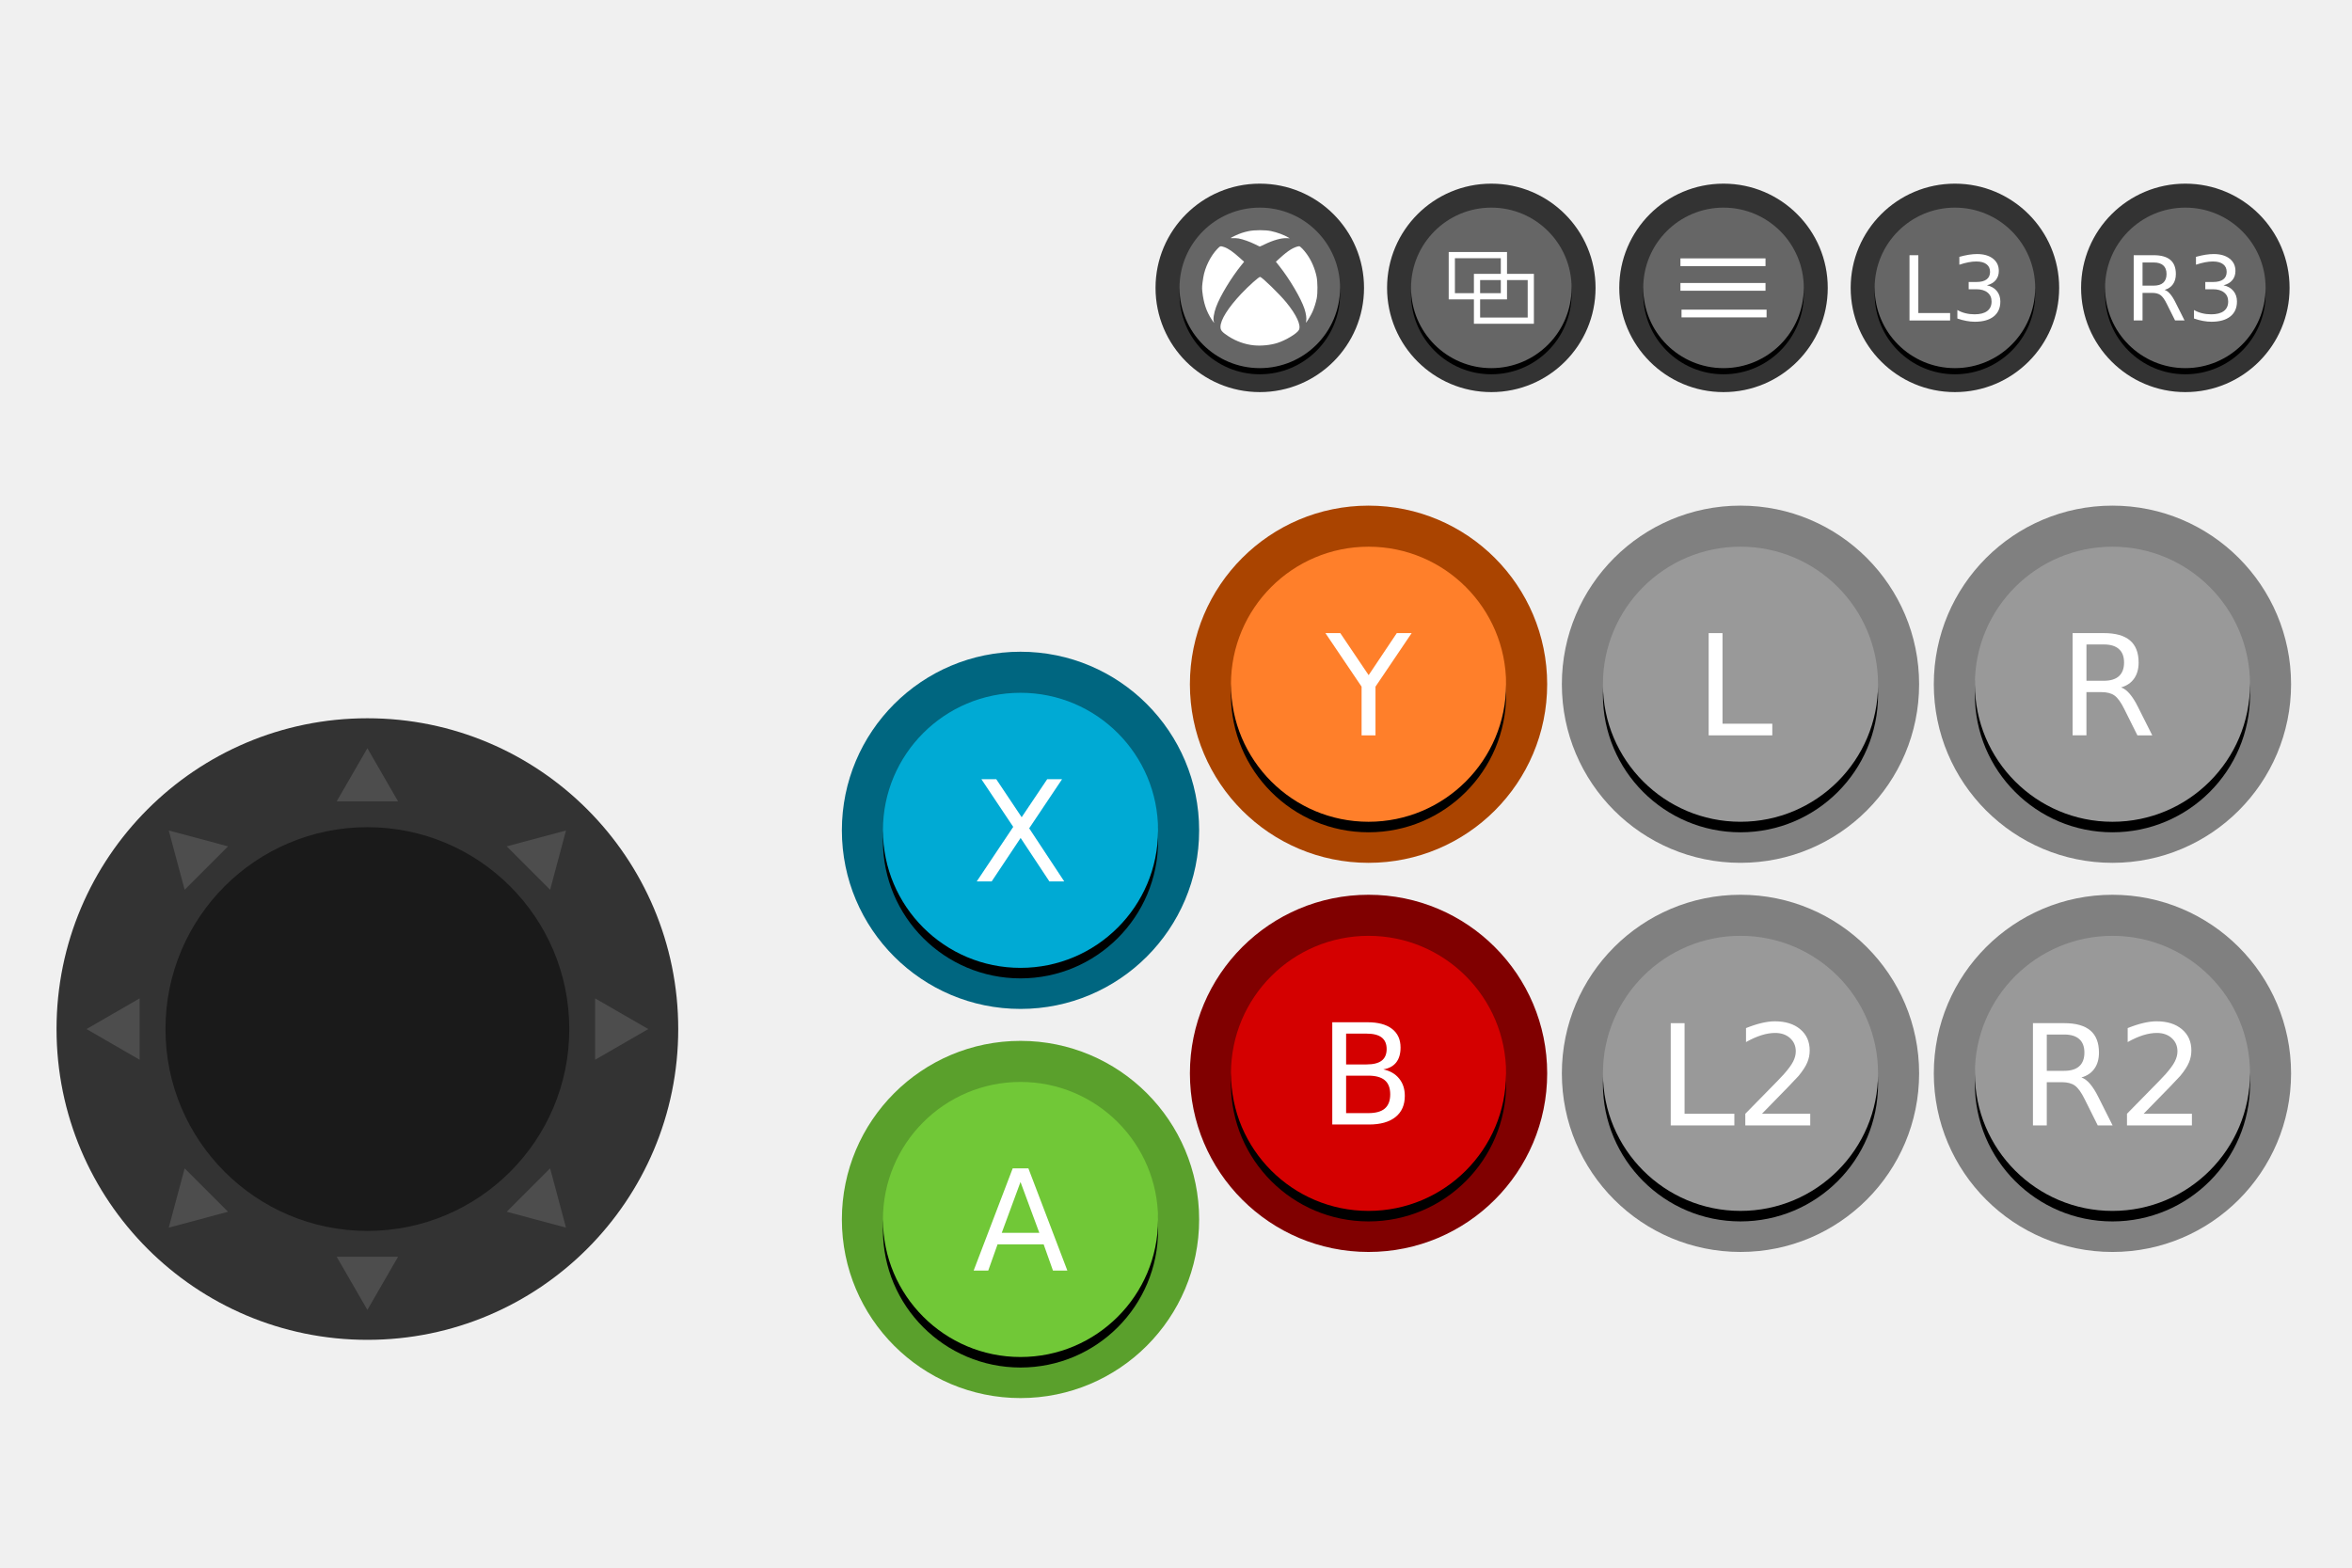
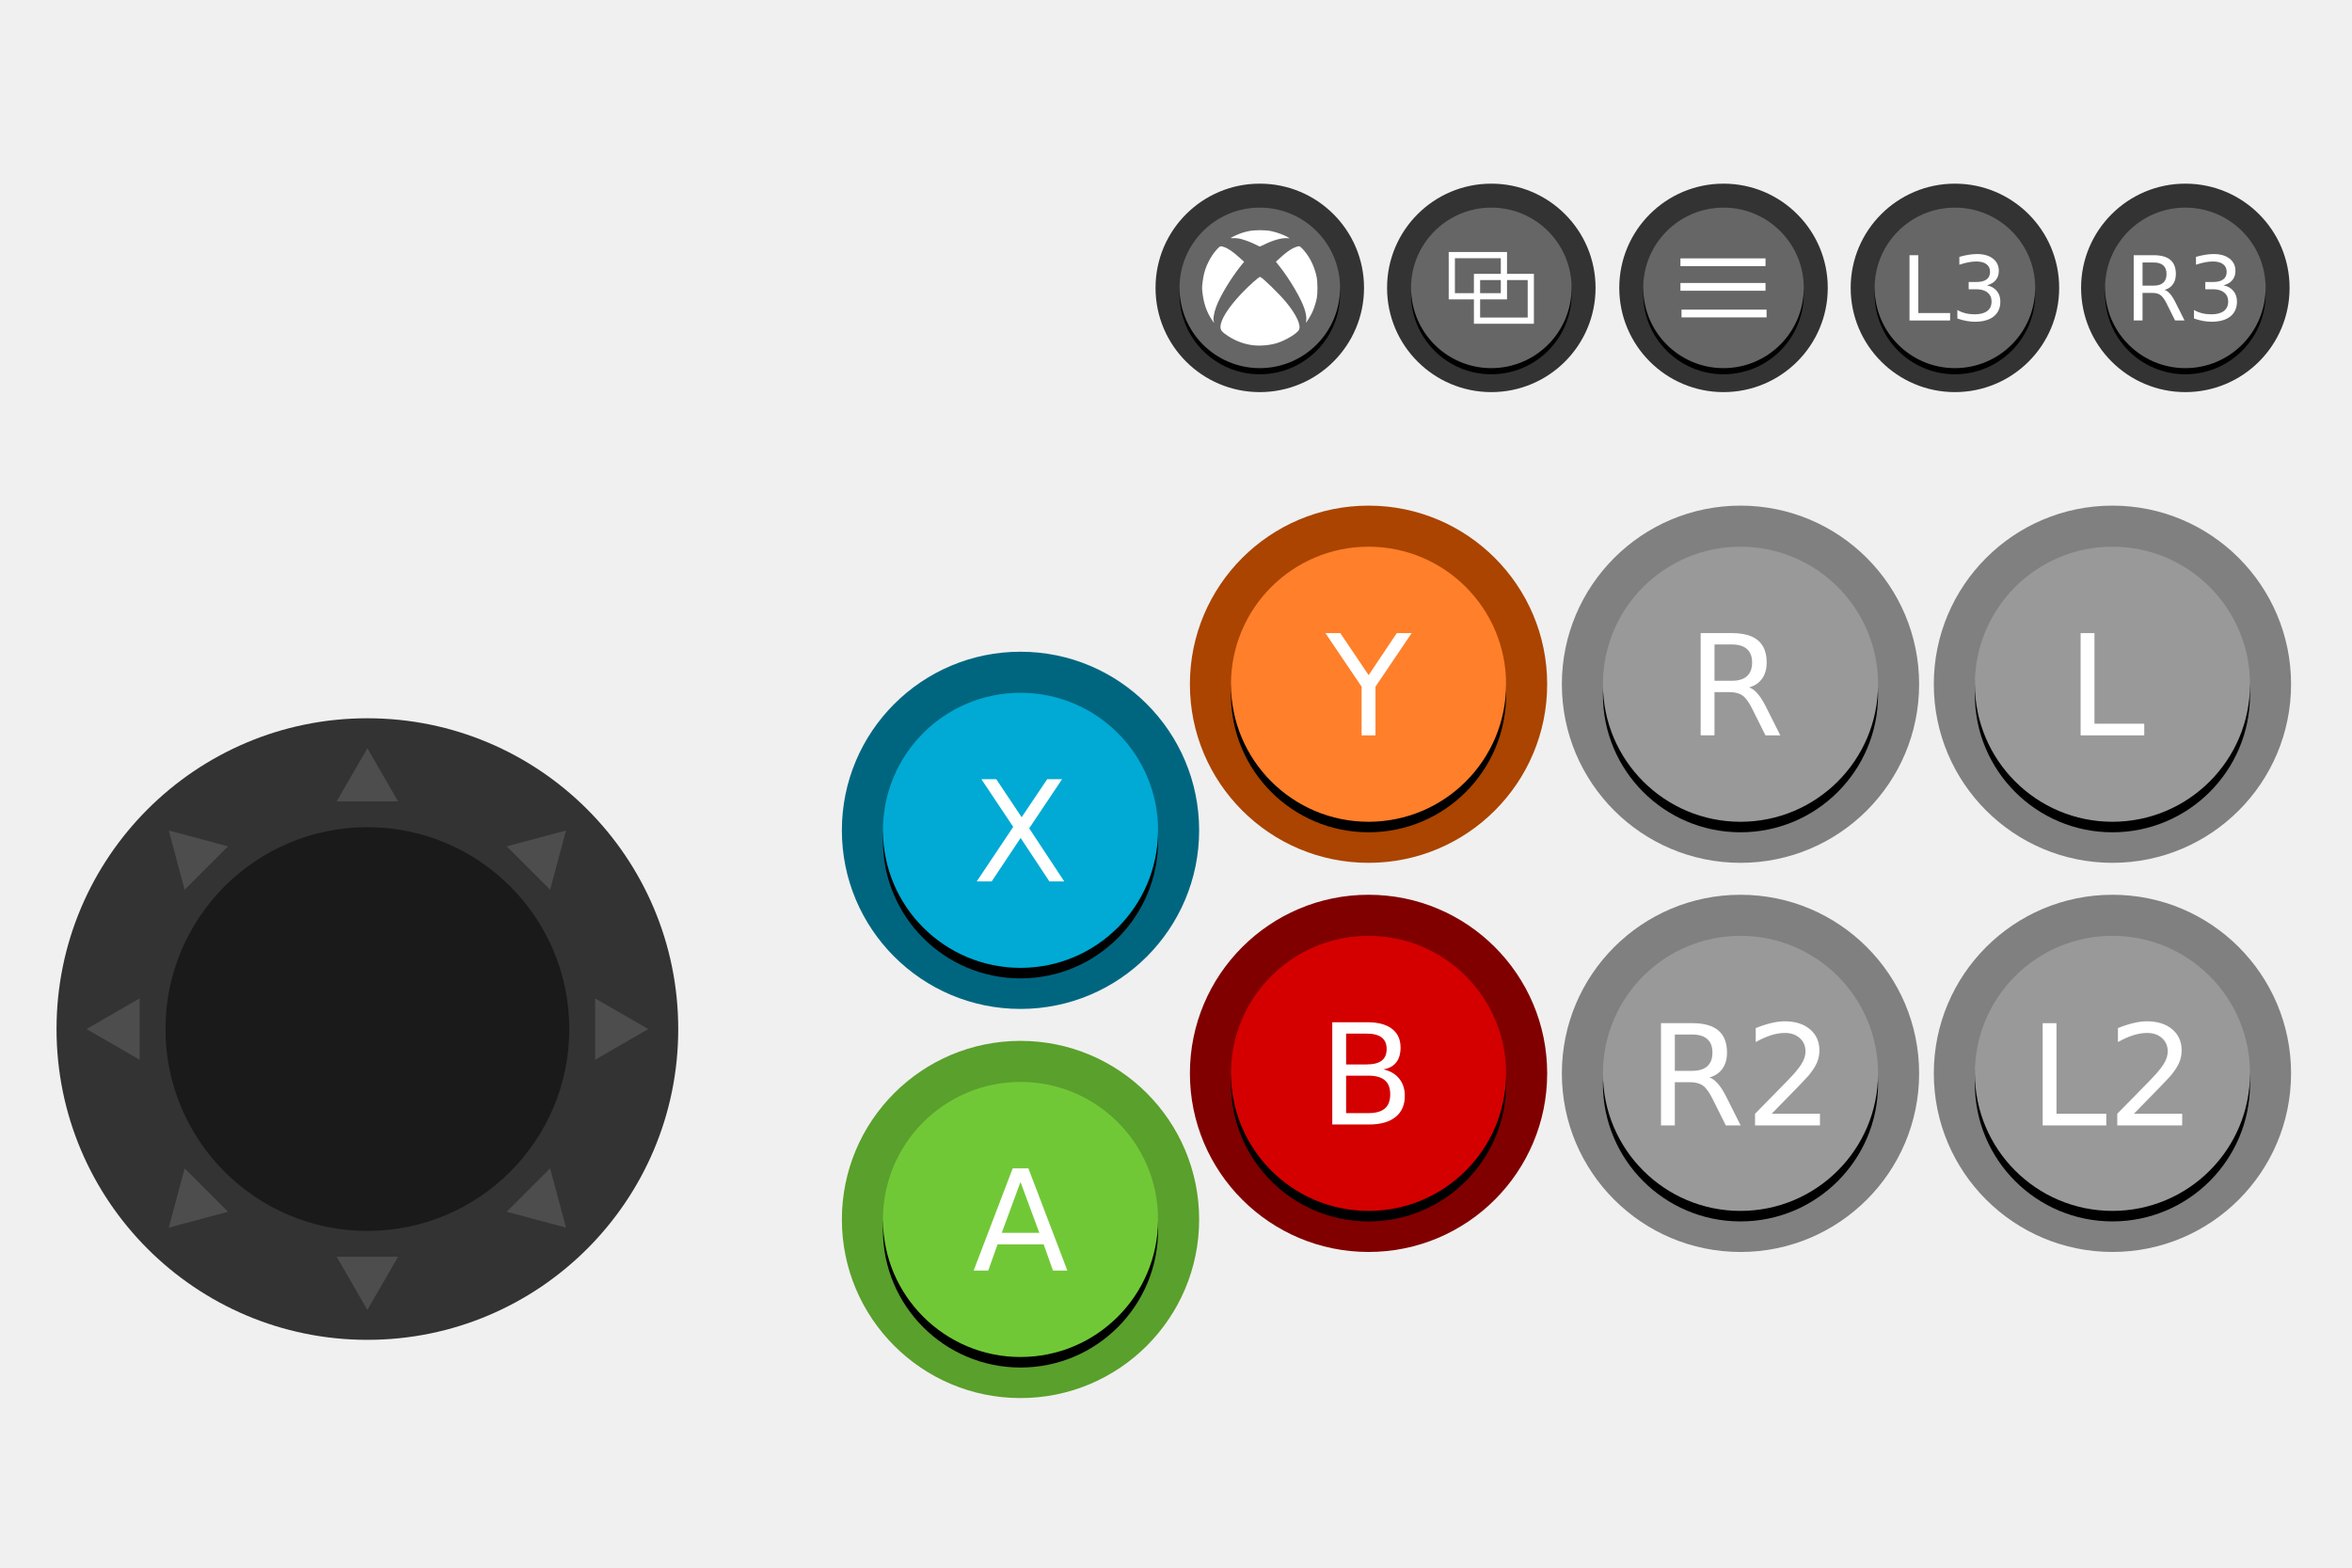
<svg xmlns="http://www.w3.org/2000/svg" width="600" height="400" viewBox="0 0 158.75 105.833" version="1.1" id="svg8">
  <defs id="defs2" />
  <g id="layer1" transform="translate(0,-191.1667)">
    <circle style="opacity:1;fill:#333333;fill-opacity:1;stroke:none;stroke-width:0.273;stroke-linecap:round;stroke-linejoin:round;stroke-miterlimit:4;stroke-dasharray:none;stroke-opacity:1" id="path1551-0" cx="24.797" cy="260.637" r="20.981" />
    <circle style="opacity:1;fill:#5aa02c;fill-opacity:1;stroke:none;stroke-width:0.156;stroke-linecap:round;stroke-linejoin:round;stroke-miterlimit:4;stroke-dasharray:none;stroke-opacity:1" id="path815-3-5" cx="68.88" cy="273.492" r="12.057" />
    <circle style="opacity:1;fill:#000000;fill-opacity:1;stroke:none;stroke-width:0.12;stroke-linecap:round;stroke-linejoin:round;stroke-miterlimit:4;stroke-dasharray:none;stroke-opacity:1" id="path815-3-2-6-8" cx="68.88" cy="274.202" r="9.285" />
    <circle style="opacity:1;fill:#71c837;fill-opacity:1;stroke:none;stroke-width:0.12;stroke-linecap:round;stroke-linejoin:round;stroke-miterlimit:4;stroke-dasharray:none;stroke-opacity:1" id="path815-3-2-62" cx="68.88" cy="273.492" r="9.285" class="theme-button" ojd-button="A" />
-     <circle style="opacity:1;fill:#808080;fill-opacity:1;stroke:none;stroke-width:0.156;stroke-linecap:round;stroke-linejoin:round;stroke-miterlimit:4;stroke-dasharray:none;stroke-opacity:1" id="path815-3-5-3-5-0" cx="142.581" cy="263.629" r="12.057" />
-     <circle style="opacity:1;fill:#000000;fill-opacity:1;stroke:none;stroke-width:0.12;stroke-linecap:round;stroke-linejoin:round;stroke-miterlimit:4;stroke-dasharray:none;stroke-opacity:1" id="path815-3-2-6-8-1-6-4" cx="142.581" cy="264.339" r="9.285" />
-     <circle style="opacity:1;fill:#999999;fill-opacity:1;stroke:none;stroke-width:0.12;stroke-linecap:round;stroke-linejoin:round;stroke-miterlimit:4;stroke-dasharray:none;stroke-opacity:1" id="path815-3-2-62-1-9-2" cx="142.581" cy="263.629" r="9.285" class="theme-button" ojd-button="R2" />
+     <circle style="opacity:1;fill:#808080;fill-opacity:1;stroke:none;stroke-width:0.156;stroke-linecap:round;stroke-linejoin:round;stroke-miterlimit:4;stroke-dasharray:none;stroke-opacity:1" id="path815-3-5-3-5-0" cx="117.476" cy="263.629" r="12.057" />
+     <circle style="opacity:1;fill:#000000;fill-opacity:1;stroke:none;stroke-width:0.12;stroke-linecap:round;stroke-linejoin:round;stroke-miterlimit:4;stroke-dasharray:none;stroke-opacity:1" id="path815-3-2-6-8-1-6-4" cx="117.476" cy="264.339" r="9.285" />
+     <circle style="opacity:1;fill:#999999;fill-opacity:1;stroke:none;stroke-width:0.12;stroke-linecap:round;stroke-linejoin:round;stroke-miterlimit:4;stroke-dasharray:none;stroke-opacity:1" id="path815-3-2-62-1-9-2" cx="117.476" cy="263.629" r="9.285" class="theme-button" ojd-button="R2" />
    <g aria-label="A" style="font-style:normal;font-weight:normal;font-size:11.873px;line-height:1.25;font-family:sans-serif;letter-spacing:0px;word-spacing:0px;fill:#ffffff;fill-opacity:1;stroke:none;stroke-width:0.297" id="text1394" class="theme-button-label" ojd-button="A">
      <path d="m 68.88,270.961 -1.267,3.435 h 2.538 z m -0.527,-0.92 h 1.059 l 2.63,6.902 h -0.971 l -0.629,-1.771 h -3.111 l -0.629,1.771 h -0.985 z" style="font-size:9.468px;fill:#ffffff;stroke-width:0.297" id="path2786" />
    </g>
-     <g aria-label="R2" style="font-style:normal;font-weight:normal;font-size:11.873px;line-height:1.25;font-family:sans-serif;letter-spacing:0px;word-spacing:0px;fill:#ffffff;fill-opacity:1;stroke:none;stroke-width:0.297" id="text1394-9-3-4-9" class="theme-button-label" ojd-button="R2">
+     <g aria-label="R2" style="font-style:normal;font-weight:normal;font-size:11.873px;line-height:1.25;font-family:sans-serif;letter-spacing:0px;word-spacing:0px;fill:#ffffff;fill-opacity:1;stroke:none;stroke-width:0.297" id="text1394-9-3-4-9" class="theme-button-label" ojd-button="R2" transform="translate(-25.105)">
      <path d="m 140.489,263.906 q 0.3,0.102 0.582,0.435 0.287,0.333 0.573,0.915 l 0.948,1.886 h -1.003 l -0.883,-1.771 q -0.342,-0.693 -0.666,-0.92 -0.319,-0.227 -0.874,-0.227 h -1.017 v 2.917 h -0.934 v -6.902 h 2.108 q 1.183,0 1.766,0.495 0.582,0.495 0.582,1.493 0,0.652 -0.305,1.082 -0.3,0.43 -0.878,0.596 z m -2.339,-2.899 v 2.45 h 1.174 q 0.675,0 1.017,-0.31 0.347,-0.314 0.347,-0.92 0,-0.606 -0.347,-0.911 -0.342,-0.31 -1.017,-0.31 z" style="font-size:9.468px;fill:#ffffff;stroke-width:0.297" id="path2795" />
      <path d="m 144.686,266.356 h 3.259 v 0.786 h -4.383 v -0.786 q 0.532,-0.55 1.447,-1.475 0.92,-0.929 1.156,-1.197 0.448,-0.504 0.624,-0.851 0.18,-0.351 0.18,-0.689 0,-0.55 -0.388,-0.897 -0.384,-0.347 -1.003,-0.347 -0.439,0 -0.929,0.153 -0.485,0.153 -1.04,0.462 v -0.943 q 0.564,-0.227 1.054,-0.342 0.49,-0.116 0.897,-0.116 1.073,0 1.71,0.536 0.638,0.536 0.638,1.433 0,0.425 -0.162,0.809 -0.157,0.379 -0.578,0.897 -0.116,0.134 -0.735,0.777 -0.619,0.638 -1.747,1.789 z" style="font-size:9.468px;fill:#ffffff;stroke-width:0.297" id="path2797" />
    </g>
    <circle style="opacity:1;fill:#1a1a1a;fill-opacity:1;stroke:none;stroke-width:0.178;stroke-linecap:round;stroke-linejoin:round;stroke-miterlimit:4;stroke-dasharray:none;stroke-opacity:1" id="path1551" cx="24.797" cy="260.637" r="13.628" />
    <circle style="opacity:1;fill:#333333;fill-opacity:1;stroke:none;stroke-width:0.091;stroke-linecap:round;stroke-linejoin:round;stroke-miterlimit:4;stroke-dasharray:none;stroke-opacity:1" id="path815-3-5-3-5-0-4-2" cx="85.03" cy="210.601" r="7.036" />
    <circle style="opacity:1;fill:#000000;fill-opacity:1;stroke:none;stroke-width:0.07;stroke-linecap:round;stroke-linejoin:round;stroke-miterlimit:4;stroke-dasharray:none;stroke-opacity:1" id="path815-3-2-6-8-1-6-4-4-9" cx="85.03" cy="211.016" r="5.418" />
    <circle style="opacity:1;fill:#666666;fill-opacity:1;stroke:none;stroke-width:0.07;stroke-linecap:round;stroke-linejoin:round;stroke-miterlimit:4;stroke-dasharray:none;stroke-opacity:1" id="path815-3-2-62-1-9-2-9-7" cx="85.03" cy="210.601" r="5.418" class="theme-button" ojd-button="XBOX" />
    <circle style="opacity:1;fill:#333333;fill-opacity:1;stroke:none;stroke-width:0.091;stroke-linecap:round;stroke-linejoin:round;stroke-miterlimit:4;stroke-dasharray:none;stroke-opacity:1" id="path815-3-5-3-5-0-4-2-4" cx="100.657" cy="210.601" r="7.036" />
    <circle style="opacity:1;fill:#000000;fill-opacity:1;stroke:none;stroke-width:0.07;stroke-linecap:round;stroke-linejoin:round;stroke-miterlimit:4;stroke-dasharray:none;stroke-opacity:1" id="path815-3-2-6-8-1-6-4-4-9-6" cx="100.657" cy="211.016" r="5.418" />
    <circle style="opacity:1;fill:#666666;fill-opacity:1;stroke:none;stroke-width:0.07;stroke-linecap:round;stroke-linejoin:round;stroke-miterlimit:4;stroke-dasharray:none;stroke-opacity:1" id="path815-3-2-62-1-9-2-9-7-3" cx="100.657" cy="210.601" r="5.418" class="theme-button" ojd-button="SELECT" />
    <g id="g470-7" style="display:inline;opacity:1;fill:none;stroke-width:0.5;stroke-miterlimit:4;stroke-dasharray:none" transform="matrix(0.8370208,0,0,0.8370208,125.6121,119.4522)" class="theme-button-label-stroke" ojd-button="SELECT">
      <rect y="106.254" x="-32.999" height="3.32" width="4.201" id="rect421-9" style="fill:none;stroke:#ffffff;stroke-width:0.5;stroke-miterlimit:4;stroke-dasharray:none" />
      <rect y="108.016" x="-30.967" height="3.524" width="4.337" id="rect423-7" style="fill:none;stroke:#ffffff;stroke-width:0.5;stroke-miterlimit:4;stroke-dasharray:none" />
    </g>
    <circle style="opacity:1;fill:#333333;fill-opacity:1;stroke:none;stroke-width:0.091;stroke-linecap:round;stroke-linejoin:round;stroke-miterlimit:4;stroke-dasharray:none;stroke-opacity:1" id="path815-3-5-3-5-0-4-2-4-4" cx="116.33" cy="210.601" r="7.036" />
    <circle style="opacity:1;fill:#000000;fill-opacity:1;stroke:none;stroke-width:0.07;stroke-linecap:round;stroke-linejoin:round;stroke-miterlimit:4;stroke-dasharray:none;stroke-opacity:1" id="path815-3-2-6-8-1-6-4-4-9-6-9" cx="116.33" cy="211.016" r="5.418" />
    <circle style="opacity:1;fill:#666666;fill-opacity:1;stroke:none;stroke-width:0.07;stroke-linecap:round;stroke-linejoin:round;stroke-miterlimit:4;stroke-dasharray:none;stroke-opacity:1" id="path815-3-2-62-1-9-2-9-7-3-1" cx="116.33" cy="210.601" r="5.418" class="theme-button" ojd-button="START" />
    <g transform="matrix(0.02090951,0,0,0.02090951,81.10375,206.9645)" id="g4146" style="display:inline;opacity:1;fill:#ffffff" class="theme-label-contrast" ojd-button="XBOX">
      <path id="path4148" d="M 169.188,359.449 C 140.505,356.702 111.465,346.401 86.519,330.125 65.614,316.486 60.894,310.88 60.894,299.691 c 0,-22.475 24.712,-61.84 66.992,-106.716 24.012,-25.486 57.46,-55.36 61.078,-54.551 7.031,1.572 63.25,56.411 84.297,82.225 33.281,40.821 48.581,74.245 40.808,89.147 -5.909,11.328 -42.572,33.467 -69.508,41.972 -22.2,7.01 -51.355,9.981 -75.372,7.681 z M 32.66,276.323 C 15.289,249.673 6.513,223.437 2.275,185.491 c -1.399,-12.53 -0.898,-19.697 3.177,-45.415 5.079,-32.054 23.333,-69.136 45.267,-91.958 9.342,-9.72 10.176,-9.957 21.563,-6.12 13.828,4.658 28.596,14.857 51.498,35.567 l 13.363,12.083 -7.297,8.964 C 95.974,140.224 60.217,199.208 46.741,235.701 c -7.326,19.839 -10.281,39.753 -7.129,48.044 2.128,5.598 0.173,3.511 -6.953,-7.422 z m 304.915,4.533 c 1.716,-8.377 -0.454,-23.763 -5.541,-39.28 -11.017,-33.606 -47.84,-96.124 -81.653,-138.631 L 239.737,89.564 251.253,78.99 c 15.036,-13.807 25.476,-22.074 36.74,-29.095 8.889,-5.54 21.591,-10.445 27.051,-10.445 3.366,0 15.217,12.299 24.784,25.721 14.817,20.788 25.718,45.987 31.24,72.22 3.568,16.95 3.866,53.231 0.575,70.139 -2.701,13.876 -8.403,31.875 -13.966,44.082 -4.168,9.147 -14.535,26.91 -19.078,32.691 -2.336,2.972 -2.338,2.965 -1.024,-3.448 z M 172.259,33.105 c -15.601,-7.923 -39.67,-16.427 -52.965,-18.715 -4.661,-0.802 -12.612,-1.249 -17.669,-0.994 -10.97,0.554 -10.48,-0.02 7.118,-8.334 14.63,-6.912 26.834,-10.977 43.4,-14.455 18.636,-3.913 53.666,-3.959 72.005,-0.094 19.808,4.174 43.133,12.854 56.276,20.942 l 3.906,2.404 -8.962,-0.453 c -17.81,-0.899 -43.766,6.296 -71.633,19.857 -8.405,4.091 -15.718,7.358 -16.25,7.26 -0.532,-0.098 -7.384,-3.436 -15.227,-7.419 z" style="fill:#ffffff" />
    </g>
    <g id="g464" style="display:inline;opacity:1;stroke:#ffffff;stroke-width:0.5;stroke-miterlimit:4;stroke-dasharray:none" transform="matrix(1.046146,0,0,1.046146,104.5614,96.79222)" class="theme-button-label-stroke" ojd-button="START">
      <path id="path429" d="M 8.47,107.135 H 13.959" style="fill:none;stroke:#ffffff;stroke-width:0.5;stroke-linecap:butt;stroke-linejoin:miter;stroke-miterlimit:4;stroke-dasharray:none;stroke-opacity:1" />
      <path id="path429-1" d="M 8.47,108.723 H 13.959" style="display:inline;opacity:1;fill:none;stroke:#ffffff;stroke-width:0.5;stroke-linecap:butt;stroke-linejoin:miter;stroke-miterlimit:4;stroke-dasharray:none;stroke-opacity:1" />
      <path id="path429-1-1" d="M 8.54,110.443 H 14.028" style="display:inline;opacity:1;fill:none;stroke:#ffffff;stroke-width:0.5;stroke-linecap:butt;stroke-linejoin:miter;stroke-miterlimit:4;stroke-dasharray:none;stroke-opacity:1" />
    </g>
    <g id="g2653" style="fill:#4d4d4d" transform="matrix(0.3354692,0,0,0.3354692,-5.680598,199.2021)">
      <path d="m 97.026,228.951 -6.176,10.697 -6.176,-10.697 z" id="path2584" style="opacity:1;fill:#4d4d4d;fill-opacity:1;stroke:none;stroke-width:0.529;stroke-linecap:round;stroke-linejoin:round;stroke-miterlimit:4;stroke-dasharray:none;stroke-opacity:1" />
      <path transform="rotate(-90,90.85015,183.1324)" d="m 97.026,228.951 -6.176,10.697 -6.176,-10.697 z" id="path2584-3" style="opacity:1;fill:#4d4d4d;fill-opacity:1;stroke:none;stroke-width:0.529;stroke-linecap:round;stroke-linejoin:round;stroke-miterlimit:4;stroke-dasharray:none;stroke-opacity:1" />
      <path transform="scale(-1)" d="m -84.674,-137.313 -6.176,10.697 -6.176,-10.697 z" id="path2584-1" style="opacity:1;fill:#4d4d4d;fill-opacity:1;stroke:none;stroke-width:0.529;stroke-linecap:round;stroke-linejoin:round;stroke-miterlimit:4;stroke-dasharray:none;stroke-opacity:1" />
      <path transform="rotate(90,90.85015,183.1324)" d="m 97.026,228.951 -6.176,10.697 -6.176,-10.697 z" id="path2584-5" style="opacity:1;fill:#4d4d4d;fill-opacity:1;stroke:none;stroke-width:0.529;stroke-linecap:round;stroke-linejoin:round;stroke-miterlimit:4;stroke-dasharray:none;stroke-opacity:1" />
    </g>
    <g transform="matrix(0.2372126,0.2372126,-0.2372126,0.2372126,46.68735,195.6452)" id="g2653-8" style="fill:#4d4d4d">
      <path d="m 97.026,228.951 -6.176,10.697 -6.176,-10.697 z" id="path2584-52" style="opacity:1;fill:#4d4d4d;fill-opacity:1;stroke:none;stroke-width:0.529;stroke-linecap:round;stroke-linejoin:round;stroke-miterlimit:4;stroke-dasharray:none;stroke-opacity:1" />
      <path transform="rotate(-90,90.85015,183.1324)" d="m 97.026,228.951 -6.176,10.697 -6.176,-10.697 z" id="path2584-3-2" style="opacity:1;fill:#4d4d4d;fill-opacity:1;stroke:none;stroke-width:0.529;stroke-linecap:round;stroke-linejoin:round;stroke-miterlimit:4;stroke-dasharray:none;stroke-opacity:1" />
      <path transform="scale(-1)" d="m -84.674,-137.313 -6.176,10.697 -6.176,-10.697 z" id="path2584-1-2" style="opacity:1;fill:#4d4d4d;fill-opacity:1;stroke:none;stroke-width:0.529;stroke-linecap:round;stroke-linejoin:round;stroke-miterlimit:4;stroke-dasharray:none;stroke-opacity:1" />
      <path transform="rotate(90,90.85015,183.1324)" d="m 97.026,228.951 -6.176,10.697 -6.176,-10.697 z" id="path2584-5-7" style="opacity:1;fill:#4d4d4d;fill-opacity:1;stroke:none;stroke-width:0.529;stroke-linecap:round;stroke-linejoin:round;stroke-miterlimit:4;stroke-dasharray:none;stroke-opacity:1" />
    </g>
    <circle style="opacity:1;fill:#333333;fill-opacity:1;stroke:none;stroke-width:0.091;stroke-linecap:round;stroke-linejoin:round;stroke-miterlimit:4;stroke-dasharray:none;stroke-opacity:1" id="path815-3-5-3-5-0-4-2-4-4-0" cx="131.949" cy="210.601" r="7.036" />
    <circle style="opacity:1;fill:#000000;fill-opacity:1;stroke:none;stroke-width:0.07;stroke-linecap:round;stroke-linejoin:round;stroke-miterlimit:4;stroke-dasharray:none;stroke-opacity:1" id="path815-3-2-6-8-1-6-4-4-9-6-9-3" cx="131.949" cy="211.016" r="5.418" />
    <circle style="opacity:1;fill:#666666;fill-opacity:1;stroke:none;stroke-width:0.07;stroke-linecap:round;stroke-linejoin:round;stroke-miterlimit:4;stroke-dasharray:none;stroke-opacity:1" id="path815-3-2-62-1-9-2-9-7-3-1-4" cx="131.949" cy="210.601" r="5.418" class="theme-button" ojd-button="L3" />
    <g aria-label="L3" style="font-style:normal;font-weight:normal;font-size:7.578px;line-height:1.25;font-family:sans-serif;letter-spacing:0px;word-spacing:0px;fill:#ffffff;fill-opacity:1;stroke:none;stroke-width:0.189" id="text1394-9-3-4-3" class="theme-button-label" ojd-button="L3">
      <path d="m 128.883,208.396 h 0.596 v 3.904 h 2.145 v 0.502 h -2.741 z" style="font-size:6.043px;fill:#ffffff;stroke-width:0.189" id="path2781" />
      <path d="m 134.106,210.426 q 0.428,0.091 0.667,0.381 0.242,0.289 0.242,0.714 0,0.652 -0.449,1.009 -0.449,0.357 -1.275,0.357 -0.277,0 -0.572,-0.056 -0.292,-0.053 -0.605,-0.162 v -0.575 q 0.248,0.145 0.543,0.218 0.295,0.074 0.617,0.074 0.561,0 0.853,-0.221 0.295,-0.221 0.295,-0.643 0,-0.39 -0.274,-0.608 -0.271,-0.221 -0.758,-0.221 h -0.513 v -0.49 h 0.537 q 0.44,0 0.673,-0.174 0.233,-0.177 0.233,-0.508 0,-0.339 -0.242,-0.519 -0.239,-0.183 -0.688,-0.183 -0.245,0 -0.525,0.053 -0.28,0.053 -0.617,0.165 v -0.531 q 0.339,-0.094 0.634,-0.142 0.298,-0.047 0.561,-0.047 0.679,0 1.074,0.31 0.395,0.307 0.395,0.832 0,0.366 -0.21,0.62 -0.21,0.251 -0.596,0.348 z" style="font-size:6.043px;fill:#ffffff;stroke-width:0.189" id="path2783" />
    </g>
    <circle style="opacity:1;fill:#333333;fill-opacity:1;stroke:none;stroke-width:0.091;stroke-linecap:round;stroke-linejoin:round;stroke-miterlimit:4;stroke-dasharray:none;stroke-opacity:1" id="path815-3-5-3-5-0-4-2-4-4-0-4" cx="147.501" cy="210.601" r="7.036" />
    <circle style="opacity:1;fill:#000000;fill-opacity:1;stroke:none;stroke-width:0.07;stroke-linecap:round;stroke-linejoin:round;stroke-miterlimit:4;stroke-dasharray:none;stroke-opacity:1" id="path815-3-2-6-8-1-6-4-4-9-6-9-3-3" cx="147.501" cy="211.016" r="5.418" />
    <circle style="opacity:1;fill:#666666;fill-opacity:1;stroke:none;stroke-width:0.07;stroke-linecap:round;stroke-linejoin:round;stroke-miterlimit:4;stroke-dasharray:none;stroke-opacity:1" id="path815-3-2-62-1-9-2-9-7-3-1-4-9" cx="147.501" cy="210.601" r="5.418" class="theme-button" ojd-button="R3" />
    <g aria-label="R3" style="font-style:normal;font-weight:normal;font-size:7.578px;line-height:1.25;font-family:sans-serif;letter-spacing:0px;word-spacing:0px;fill:#ffffff;fill-opacity:1;stroke:none;stroke-width:0.189" id="text1394-9-3-4-3-7" class="theme-button-label" ojd-button="R3">
      <path d="m 146.105,210.736 q 0.192,0.065 0.372,0.277 0.183,0.212 0.366,0.584 l 0.605,1.204 h -0.64 l -0.564,-1.13 q -0.218,-0.443 -0.425,-0.587 -0.204,-0.145 -0.558,-0.145 h -0.649 v 1.862 h -0.596 v -4.406 h 1.346 q 0.755,0 1.127,0.316 0.372,0.316 0.372,0.953 0,0.416 -0.195,0.691 -0.192,0.274 -0.561,0.381 z m -1.493,-1.85 v 1.564 h 0.75 q 0.431,0 0.649,-0.198 0.221,-0.201 0.221,-0.587 0,-0.387 -0.221,-0.581 -0.218,-0.198 -0.649,-0.198 z" style="font-size:6.043px;fill:#ffffff;stroke-width:0.189" id="path2776" />
      <path d="m 150.077,210.426 q 0.428,0.091 0.667,0.381 0.242,0.289 0.242,0.714 0,0.652 -0.449,1.009 -0.449,0.357 -1.275,0.357 -0.277,0 -0.572,-0.056 -0.292,-0.053 -0.605,-0.162 v -0.575 q 0.248,0.145 0.543,0.218 0.295,0.074 0.617,0.074 0.561,0 0.853,-0.221 0.295,-0.221 0.295,-0.643 0,-0.39 -0.274,-0.608 -0.271,-0.221 -0.758,-0.221 h -0.513 v -0.49 h 0.537 q 0.44,0 0.673,-0.174 0.233,-0.177 0.233,-0.508 0,-0.339 -0.242,-0.519 -0.239,-0.183 -0.688,-0.183 -0.245,0 -0.525,0.053 -0.28,0.053 -0.617,0.165 v -0.531 q 0.339,-0.094 0.634,-0.142 0.298,-0.047 0.561,-0.047 0.679,0 1.074,0.31 0.395,0.307 0.395,0.832 0,0.366 -0.21,0.62 -0.21,0.251 -0.596,0.348 z" style="font-size:6.043px;fill:#ffffff;stroke-width:0.189" id="path2778" />
    </g>
-     <g id="g1164" transform="translate(-37.68358,-71.45695)">
+     <g id="g1164" transform="translate(-12.57858,-71.45695)">
      <circle r="12.057" cy="308.815" cx="155.159" id="path815-3-5-3" style="opacity:1;fill:#808080;fill-opacity:1;stroke:none;stroke-width:0.156;stroke-linecap:round;stroke-linejoin:round;stroke-miterlimit:4;stroke-dasharray:none;stroke-opacity:1" />
      <circle r="9.285" cy="309.526" cx="155.159" id="path815-3-2-6-8-1" style="opacity:1;fill:#000000;fill-opacity:1;stroke:none;stroke-width:0.12;stroke-linecap:round;stroke-linejoin:round;stroke-miterlimit:4;stroke-dasharray:none;stroke-opacity:1" />
      <circle ojd-button="L" class="theme-button" r="9.285" cy="308.815" cx="155.159" id="path815-3-2-62-1" style="opacity:1;fill:#999999;fill-opacity:1;stroke:none;stroke-width:0.12;stroke-linecap:round;stroke-linejoin:round;stroke-miterlimit:4;stroke-dasharray:none;stroke-opacity:1" />
      <g transform="translate(62.7884,45.18658)" ojd-button="L" class="theme-button-label" id="text1394-9-3-4-9-9-2" style="font-style:normal;font-weight:normal;font-size:11.873px;line-height:1.25;font-family:sans-serif;letter-spacing:0px;word-spacing:0px;fill:#ffffff;fill-opacity:1;stroke:none;stroke-width:0.297" aria-label="L">
        <path id="path2789" style="font-size:9.468px;fill:#ffffff;stroke-width:0.297" d="m 90.223,260.178 h 0.934 v 6.116 h 3.361 v 0.786 h -4.295 z" />
      </g>
    </g>
    <g transform="translate(23.49095,16.40749)" id="g1255-6">
      <circle r="12.057" cy="247.221" cx="68.88" id="path815-3-1" style="opacity:1;fill:#800000;fill-opacity:1;stroke:none;stroke-width:0.156;stroke-linecap:round;stroke-linejoin:round;stroke-miterlimit:4;stroke-dasharray:none;stroke-opacity:1" />
      <circle r="9.285" cy="247.931" cx="68.88" id="path815-3-2-6-7" style="opacity:1;fill:#000000;fill-opacity:1;stroke:none;stroke-width:0.12;stroke-linecap:round;stroke-linejoin:round;stroke-miterlimit:4;stroke-dasharray:none;stroke-opacity:1" />
      <circle ojd-button="B" class="theme-button" r="9.285" cy="247.221" cx="68.88" id="path815-3-2-2" style="opacity:1;fill:#d40000;fill-opacity:1;stroke:none;stroke-width:0.12;stroke-linecap:round;stroke-linejoin:round;stroke-miterlimit:4;stroke-dasharray:none;stroke-opacity:1" />
      <g ojd-button="B" class="theme-button-label" transform="translate(5.6542969e-6,-1.7475586e-5)" id="text1394-9-29" style="font-style:normal;font-weight:normal;font-size:11.873px;line-height:1.25;font-family:sans-serif;letter-spacing:0px;word-spacing:0px;fill:#ffffff;fill-opacity:1;stroke:none;stroke-width:0.297" aria-label="B">
        <path id="path2811-2" style="font-size:9.468px;fill:#ffffff;stroke-width:0.297" d="m 67.366,247.376 v 2.529 h 1.498 q 0.754,0 1.114,-0.31 0.365,-0.314 0.365,-0.957 0,-0.647 -0.365,-0.952 -0.361,-0.31 -1.114,-0.31 z m 0,-2.838 v 2.08 h 1.382 q 0.684,0 1.017,-0.254 0.337,-0.259 0.337,-0.786 0,-0.522 -0.337,-0.781 -0.333,-0.259 -1.017,-0.259 z m -0.934,-0.767 h 2.385 q 1.068,0 1.646,0.444 0.578,0.444 0.578,1.262 0,0.633 -0.296,1.008 -0.296,0.374 -0.869,0.467 0.689,0.148 1.068,0.619 0.384,0.467 0.384,1.17 0,0.925 -0.629,1.428 -0.629,0.504 -1.789,0.504 H 66.432 Z" />
      </g>
    </g>
    <g transform="translate(-23.49119,9.863171)" id="g1292-0">
      <circle r="12.057" cy="237.358" cx="92.371" id="path815-3-9-6" style="opacity:1;fill:#006680;fill-opacity:1;stroke:none;stroke-width:0.156;stroke-linecap:round;stroke-linejoin:round;stroke-miterlimit:4;stroke-dasharray:none;stroke-opacity:1" />
      <circle r="9.285" cy="238.068" cx="92.371" id="path815-3-2-6-9-3" style="opacity:1;fill:#000000;fill-opacity:1;stroke:none;stroke-width:0.12;stroke-linecap:round;stroke-linejoin:round;stroke-miterlimit:4;stroke-dasharray:none;stroke-opacity:1" />
      <circle ojd-button="X" class="theme-button" r="9.285" cy="237.358" cx="92.371" id="path815-3-2-0-9" style="opacity:1;fill:#00aad4;fill-opacity:1;stroke:none;stroke-width:0.12;stroke-linecap:round;stroke-linejoin:round;stroke-miterlimit:4;stroke-dasharray:none;stroke-opacity:1" />
      <g ojd-button="X" class="theme-button-label" id="text1394-9-2-0" style="font-style:normal;font-weight:normal;font-size:11.873px;line-height:1.25;font-family:sans-serif;letter-spacing:0px;word-spacing:0px;fill:#ffffff;fill-opacity:1;stroke:none;stroke-width:0.297" aria-label="X">
        <path id="path2808-8" style="font-size:9.468px;fill:#ffffff;stroke-width:0.297" d="m 89.731,233.907 h 1.003 l 1.715,2.566 1.724,-2.566 h 1.003 l -2.219,3.315 2.367,3.587 h -1.003 l -1.942,-2.936 -1.955,2.936 h -1.008 l 2.464,-3.684 z" />
      </g>
    </g>
    <g id="g1127" transform="translate(0.2402161,-26.27043)">
      <circle r="12.057" cy="263.629" cx="92.13" id="path815-3-5-3-5-9-08" style="opacity:1;fill:#aa4400;fill-opacity:1;stroke:none;stroke-width:0.156;stroke-linecap:round;stroke-linejoin:round;stroke-miterlimit:4;stroke-dasharray:none;stroke-opacity:1" />
      <circle r="9.285" cy="264.339" cx="92.13" id="path815-3-2-6-8-1-6-14-50" style="opacity:1;fill:#000000;fill-opacity:1;stroke:none;stroke-width:0.12;stroke-linecap:round;stroke-linejoin:round;stroke-miterlimit:4;stroke-dasharray:none;stroke-opacity:1" />
      <circle ojd-button="Y" class="theme-button" r="9.285" cy="263.629" cx="92.13" id="path815-3-2-62-1-9-9-6" style="opacity:1;fill:#ff7f2a;fill-opacity:1;stroke:none;stroke-width:0.12;stroke-linecap:round;stroke-linejoin:round;stroke-miterlimit:4;stroke-dasharray:none;stroke-opacity:1" />
      <g ojd-button="Y" class="theme-button-label" id="text1394-9-3-46" style="font-style:normal;font-weight:normal;font-size:11.873px;line-height:1.25;font-family:sans-serif;letter-spacing:0px;word-spacing:0px;fill:#ffffff;fill-opacity:1;stroke:none;stroke-width:0.297" aria-label="Y" transform="translate(-25.34551,26.27049)">
        <path id="path2805-2" style="font-size:9.468px;fill:#ffffff;stroke-width:0.297" d="m 114.566,233.907 h 1.003 l 1.914,2.838 1.9,-2.838 h 1.003 l -2.441,3.615 v 3.287 h -0.938 v -3.287 z" />
      </g>
    </g>
-     <g transform="translate(25.10485,-26.27037)" id="g2367-9">
+     <g transform="translate(-1.5225983e-4,-26.27037)" id="g2367-9">
      <circle r="12.057" cy="263.629" cx="117.476" id="path815-3-5-3-5-9" style="opacity:1;fill:#808080;fill-opacity:1;stroke:none;stroke-width:0.156;stroke-linecap:round;stroke-linejoin:round;stroke-miterlimit:4;stroke-dasharray:none;stroke-opacity:1" />
      <circle r="9.285" cy="264.339" cx="117.476" id="path815-3-2-6-8-1-6-3" style="opacity:1;fill:#000000;fill-opacity:1;stroke:none;stroke-width:0.12;stroke-linecap:round;stroke-linejoin:round;stroke-miterlimit:4;stroke-dasharray:none;stroke-opacity:1" />
      <circle ojd-button="R" class="theme-button" r="9.285" cy="263.629" cx="117.476" id="path815-3-2-62-1-9-24" style="opacity:1;fill:#999999;fill-opacity:1;stroke:none;stroke-width:0.12;stroke-linecap:round;stroke-linejoin:round;stroke-miterlimit:4;stroke-dasharray:none;stroke-opacity:1" />
      <g ojd-button="R" class="theme-button-label" id="text1394-9-3-4-9-9-3" style="font-style:normal;font-weight:normal;font-size:11.873px;line-height:1.25;font-family:sans-serif;letter-spacing:0px;word-spacing:0px;fill:#ffffff;fill-opacity:1;stroke:none;stroke-width:0.297" aria-label="R">
        <path id="path2792-7" style="font-size:9.468px;fill:#ffffff;stroke-width:0.297" d="m 118.061,263.844 q 0.3,0.102 0.582,0.435 0.287,0.333 0.573,0.915 l 0.948,1.886 h -1.003 l -0.883,-1.771 q -0.342,-0.693 -0.666,-0.92 -0.319,-0.227 -0.874,-0.227 h -1.017 v 2.917 h -0.934 v -6.902 h 2.108 q 1.183,0 1.766,0.495 0.582,0.495 0.582,1.493 0,0.652 -0.305,1.082 -0.3,0.43 -0.878,0.596 z m -2.339,-2.899 v 2.45 h 1.174 q 0.675,0 1.017,-0.31 0.347,-0.314 0.347,-0.92 0,-0.606 -0.347,-0.911 -0.342,-0.31 -1.017,-0.31 z" />
      </g>
    </g>
-     <g transform="translate(-25.1053,26.27006)" id="g2375-7">
+     <g transform="translate(-3.0057526e-4,26.27006)" id="g2375-7">
      <circle r="12.057" cy="237.358" cx="142.581" id="path815-3-5-3-5-9-0-1" style="opacity:1;fill:#808080;fill-opacity:1;stroke:none;stroke-width:0.156;stroke-linecap:round;stroke-linejoin:round;stroke-miterlimit:4;stroke-dasharray:none;stroke-opacity:1" />
      <circle r="9.285" cy="238.068" cx="142.581" id="path815-3-2-6-8-1-6-14-5-3" style="opacity:1;fill:#000000;fill-opacity:1;stroke:none;stroke-width:0.12;stroke-linecap:round;stroke-linejoin:round;stroke-miterlimit:4;stroke-dasharray:none;stroke-opacity:1" />
      <circle ojd-button="L2" class="theme-button" r="9.285" cy="237.358" cx="142.581" id="path815-3-2-62-1-9-9-5-8" style="opacity:1;fill:#999999;fill-opacity:1;stroke:none;stroke-width:0.12;stroke-linecap:round;stroke-linejoin:round;stroke-miterlimit:4;stroke-dasharray:none;stroke-opacity:1" />
      <g ojd-button="L2" class="theme-button-label" id="text1394-9-3-4-0" style="font-style:normal;font-weight:normal;font-size:11.873px;line-height:1.25;font-family:sans-serif;letter-spacing:0px;word-spacing:0px;fill:#ffffff;fill-opacity:1;stroke:none;stroke-width:0.297" aria-label="L2">
        <path id="path2800-9" style="font-size:9.468px;fill:#ffffff;stroke-width:0.297" d="m 137.872,233.97 h 0.934 v 6.116 h 3.361 v 0.786 h -4.295 z" />
        <path id="path2802-7" style="font-size:9.468px;fill:#ffffff;stroke-width:0.297" d="m 144.03,240.086 h 3.259 v 0.786 h -4.383 v -0.786 q 0.532,-0.55 1.447,-1.475 0.92,-0.929 1.156,-1.197 0.448,-0.504 0.624,-0.851 0.18,-0.351 0.18,-0.689 0,-0.55 -0.388,-0.897 -0.384,-0.347 -1.003,-0.347 -0.439,0 -0.929,0.153 -0.485,0.153 -1.04,0.462 v -0.943 q 0.564,-0.227 1.054,-0.342 0.49,-0.116 0.897,-0.116 1.073,0 1.71,0.536 0.638,0.536 0.638,1.433 0,0.425 -0.162,0.809 -0.157,0.379 -0.578,0.897 -0.116,0.134 -0.735,0.777 -0.619,0.638 -1.747,1.789 z" />
      </g>
    </g>
  </g>
</svg>
